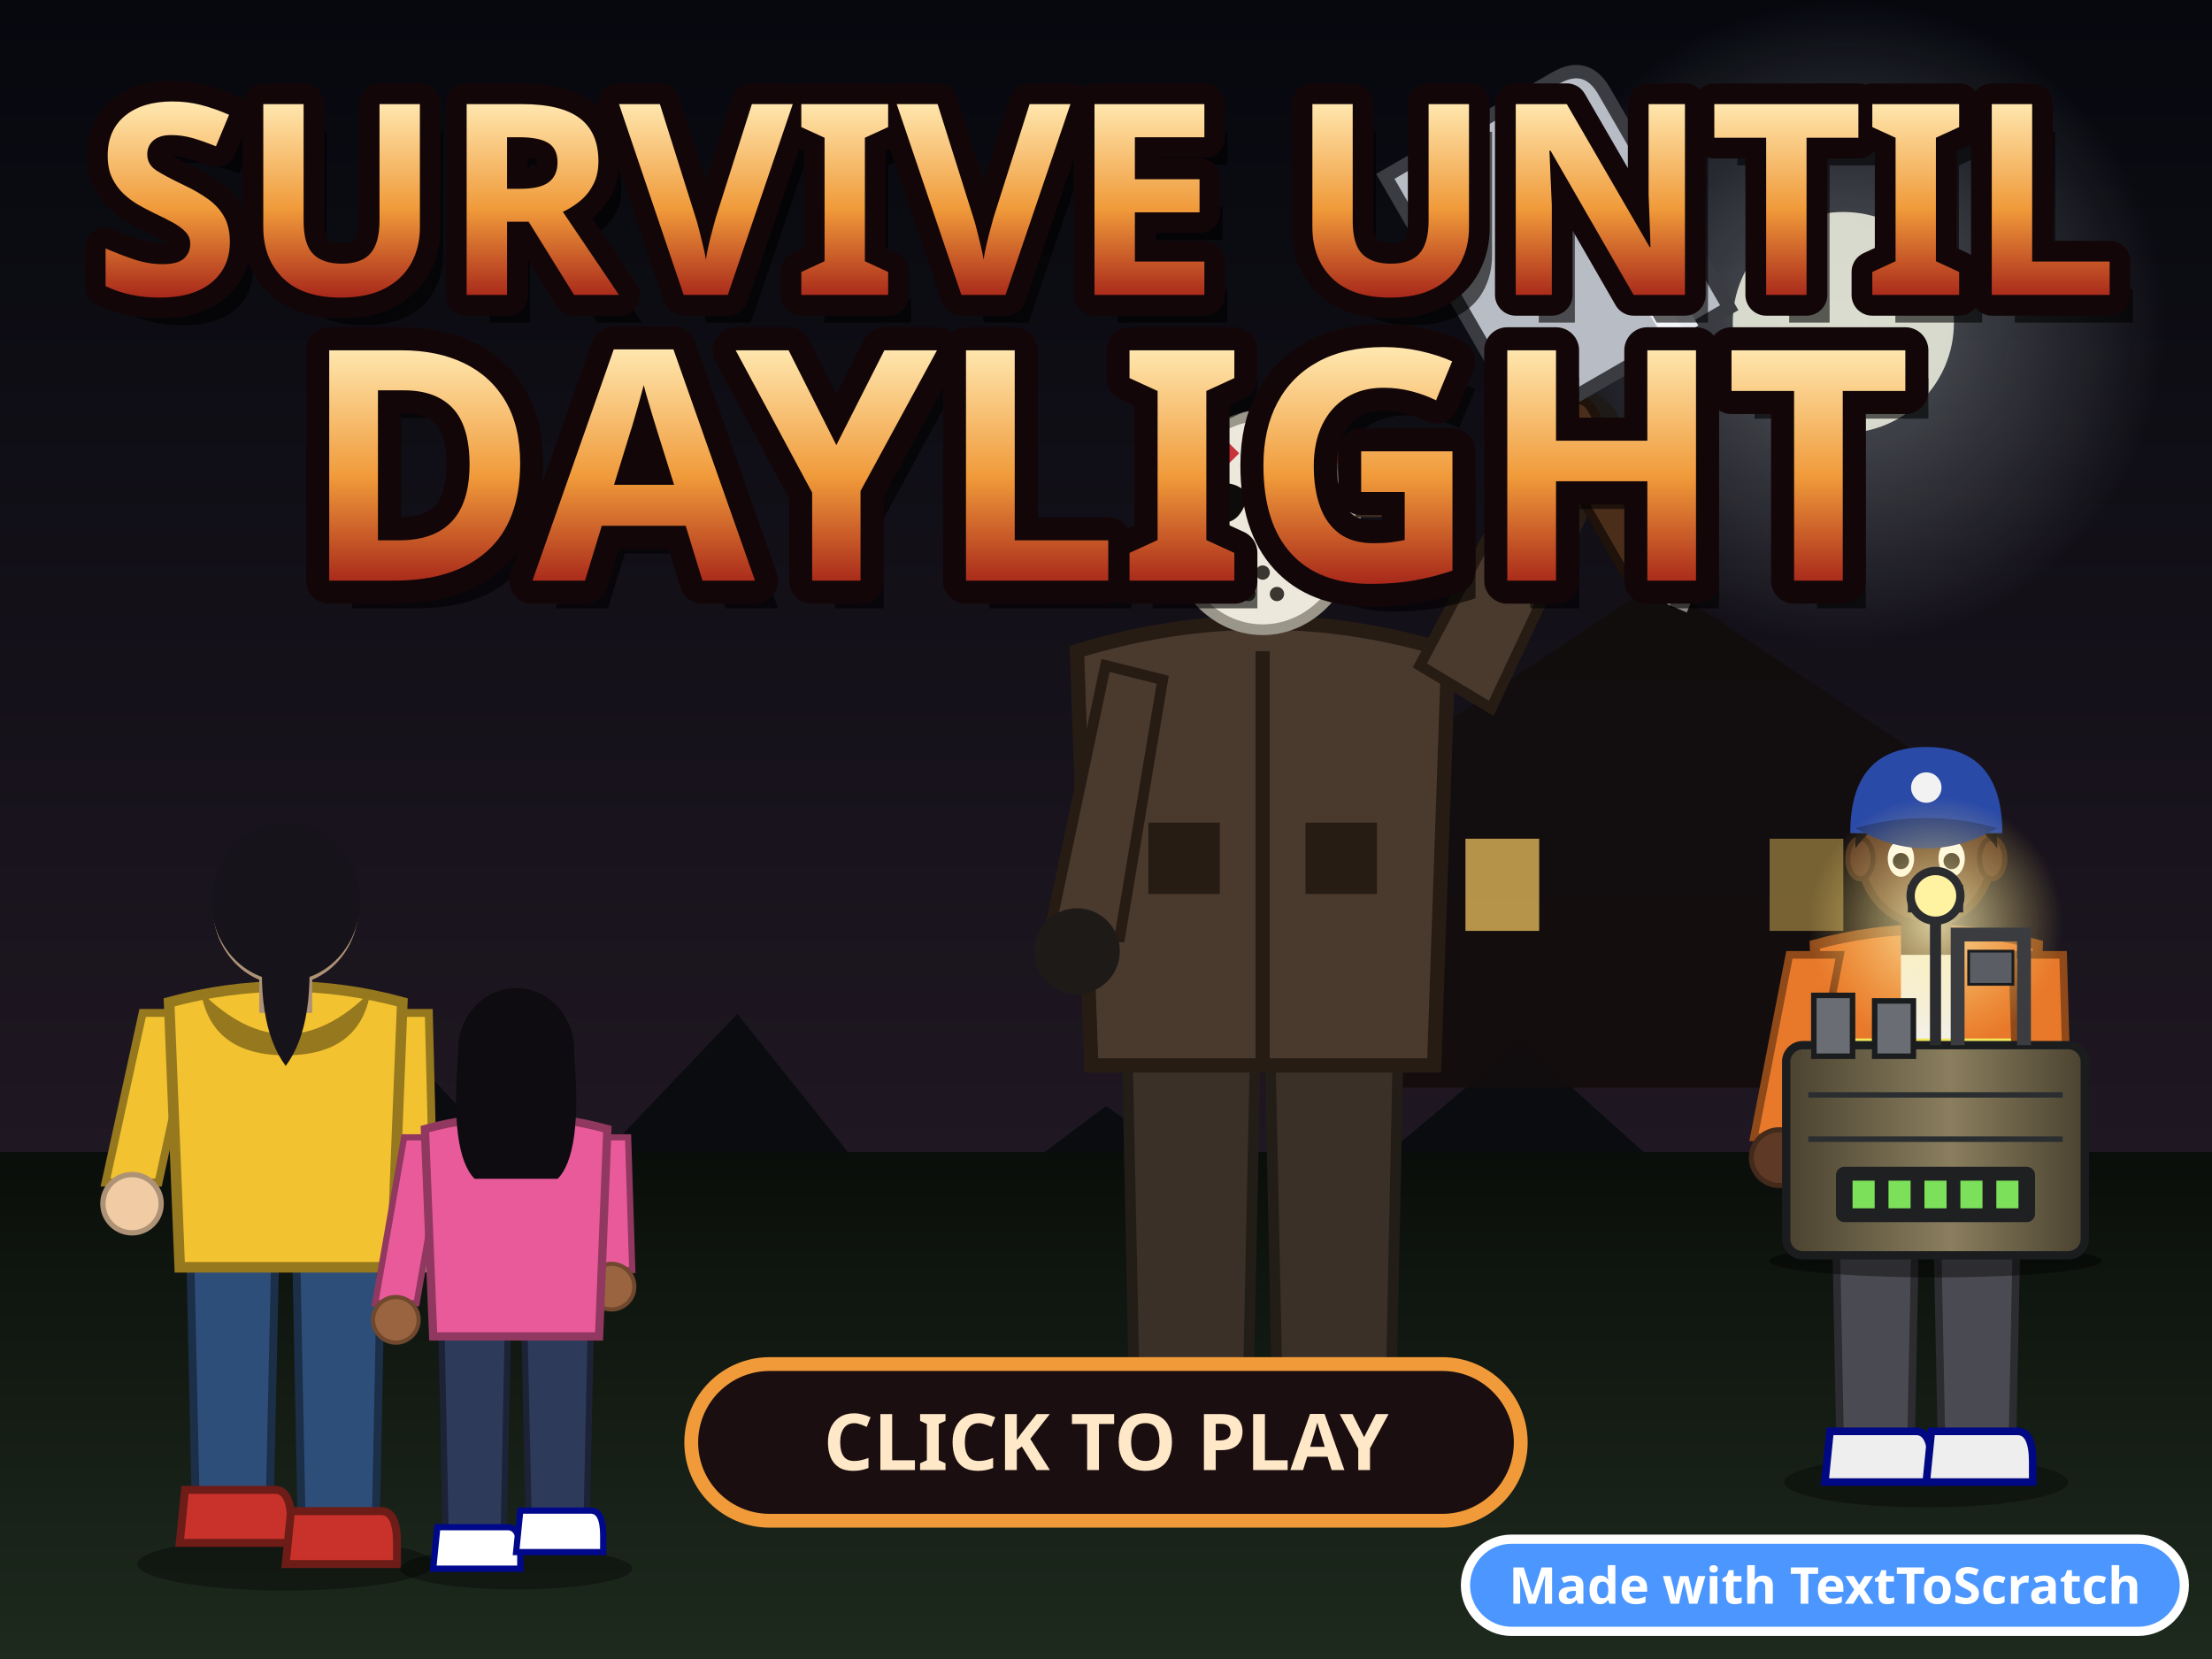
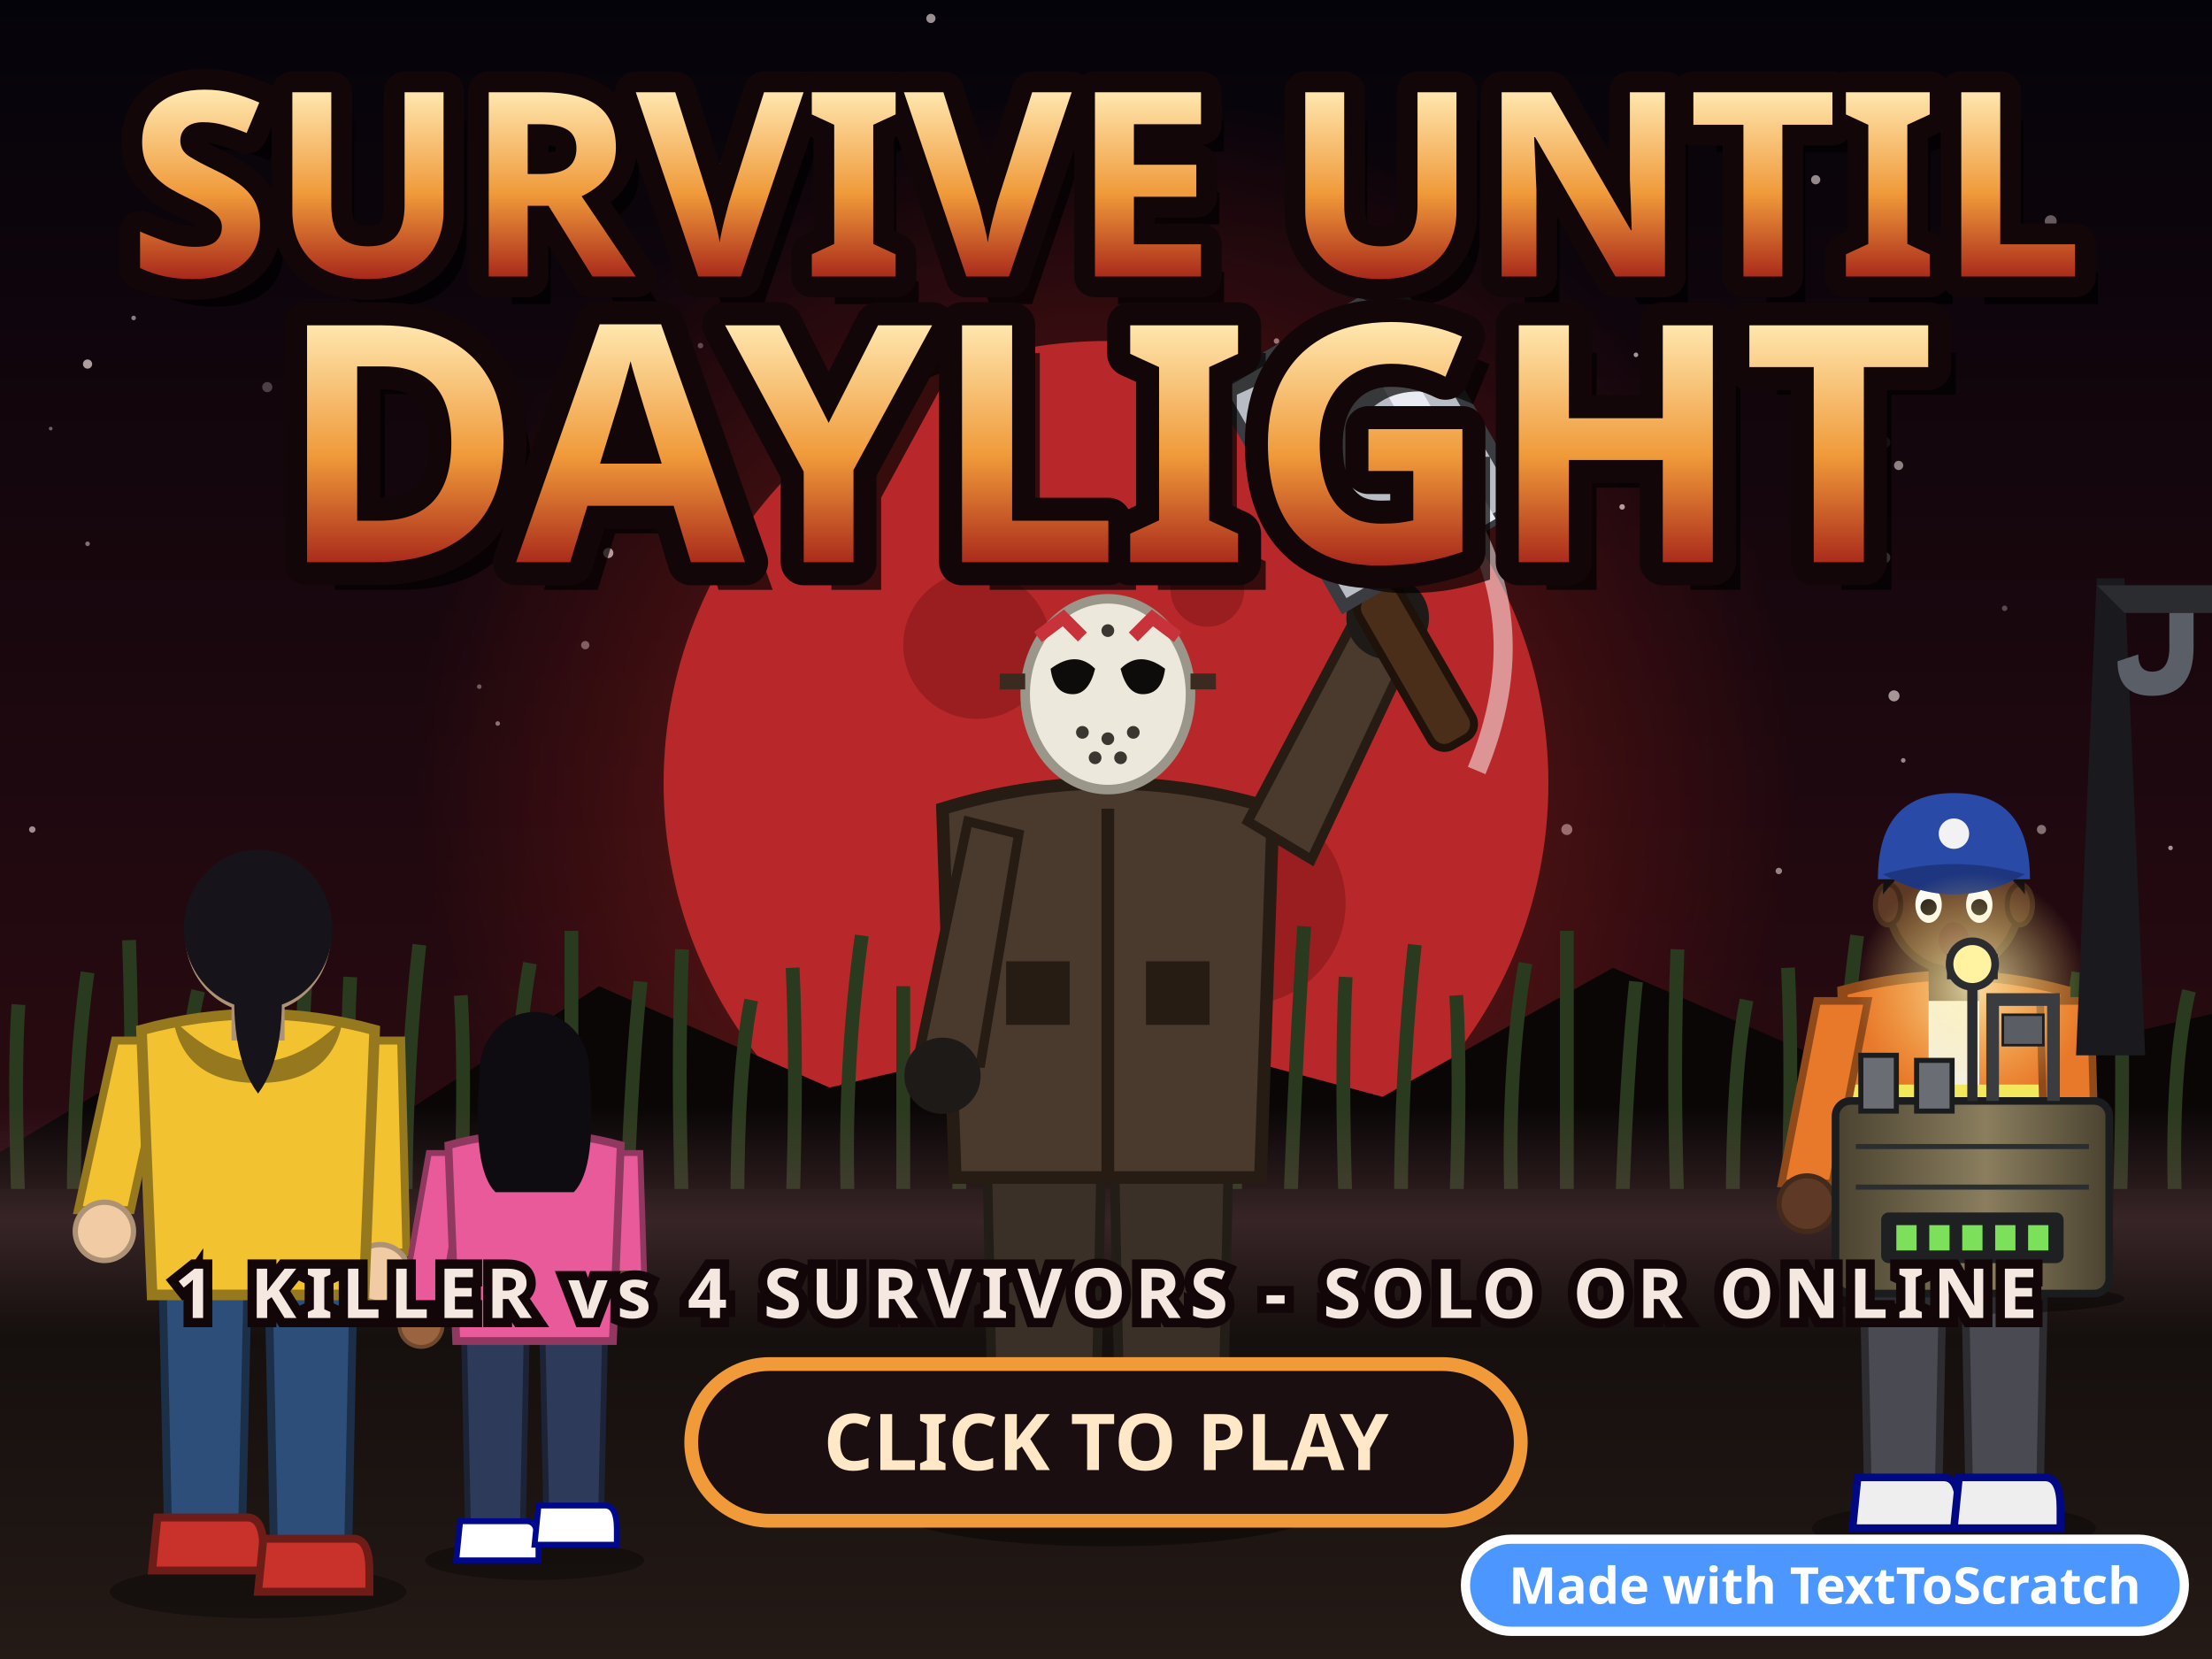
<svg xmlns="http://www.w3.org/2000/svg" width="480" height="360" viewBox="0 0 480 360">
  <defs>
-     <linearGradient id="mbg" x1="0" x2="0" y1="0" y2="1">
-       <stop offset="0" stop-color="#06080E" />
-       <stop offset="1" stop-color="#2A1E2A" />
-     </linearGradient>
-     <radialGradient id="mmo">
-       <stop offset="0" stop-color="#C8D4D8" stop-opacity="0.4" />
-       <stop offset="1" stop-color="#C8D4D8" stop-opacity="0" />
-     </radialGradient>
    <linearGradient id="ttl" x1="0" x2="0" y1="0" y2="1">
      <stop offset="0" stop-color="#FFE8B0" />
      <stop offset=".55" stop-color="#F09A3A" />
      <stop offset="1" stop-color="#A8281A" />
    </linearGradient>
+     <linearGradient id="tsky" x1="0" x2="0" y1="0" y2="1">
+       <stop offset="0" stop-color="#05030A" />
+       <stop offset="1" stop-color="#3A0E14" />
+     </linearGradient>
    <linearGradient id="tg" x1="0" x2="0" y1="0" y2="1">
-       <stop offset="0" stop-color="#0A0E0A" />
-       <stop offset="1" stop-color="#1E2A1E" />
+       <stop offset="0" stop-color="#0E0A0A" />
+       <stop offset="1" stop-color="#241A16" />
+     </linearGradient>
+     <radialGradient id="tmg">
+       <stop offset="0" stop-color="#FF4A2A" stop-opacity="0.45" />
+       <stop offset="1" stop-color="#FF2A1A" stop-opacity="0" />
+     </radialGradient>
+     <linearGradient id="tfog" x1="0" x2="0" y1="0" y2="1">
+       <stop offset="0" stop-color="#6A4448" stop-opacity="0" />
+       <stop offset=".5" stop-color="#6A4448" stop-opacity=".45" />
+       <stop offset="1" stop-color="#6A4448" stop-opacity="0" />
    </linearGradient>
    <linearGradient id="gb" x1="0" x2="1" y1="0" y2="0">
      <stop offset="0" stop-color="#4A4230" />
      <stop offset=".55" stop-color="#8A7E5E" />
      <stop offset="1" stop-color="#4A4230" />
    </linearGradient>
    <radialGradient id="gl">
      <stop offset="0" stop-color="#FFF6C0" stop-opacity="0.8" />
      <stop offset="1" stop-color="#FFE070" stop-opacity="0" />
    </radialGradient>
  </defs>
-   <rect width="480" height="360" fill="url(#mbg)" />
-   <circle cx="400" cy="70" r="70" fill="url(#mmo)" />
-   <circle cx="400" cy="70" r="24" fill="#E8EADA" opacity=".9" />
-   <path d="M0 300 L40 250 L60 270 L90 230 L120 262 L160 220 L200 270 L240 240 L280 268 L330 226 L370 262 L420 232 L480 270 L480 360 L0 360Z" fill="#0A0C10" />
-   <g opacity=".9">
-     <path d="M300 236 h120 v-70 l-60 -40 l-60 40z" fill="#120C0C" />
-     <rect x="318" y="182" width="16" height="20" fill="#F2C860" opacity=".8" />
-     <rect x="384" y="182" width="16" height="20" fill="#F2C860" opacity=".5" />
-   </g>
-   <rect y="250" width="480" height="110" fill="url(#tg)" />
-   <g transform="translate(150 70) scale(1.55)">
+   <rect width="480" height="360" fill="url(#tsky)" />
+   <circle cx="92" cy="115" r="1.1" fill="#E8D8D8" opacity="0.47" />
+   <circle cx="193" cy="194" r="0.5" fill="#E8D8D8" opacity="0.70" />
+   <circle cx="157" cy="36" r="1.0" fill="#E8D8D8" opacity="0.54" />
+   <circle cx="127" cy="140" r="0.9" fill="#E8D8D8" opacity="0.44" />
+   <circle cx="409" cy="96" r="1.2" fill="#E8D8D8" opacity="0.26" />
+   <circle cx="386" cy="189" r="0.7" fill="#E8D8D8" opacity="0.59" />
+   <circle cx="471" cy="184" r="0.5" fill="#E8D8D8" opacity="0.67" />
+   <circle cx="137" cy="18" r="0.4" fill="#E8D8D8" opacity="0.38" />
+   <circle cx="310" cy="40" r="0.8" fill="#E8D8D8" opacity="0.50" />
+   <circle cx="58" cy="84" r="1.1" fill="#E8D8D8" opacity="0.28" />
+   <circle cx="413" cy="165" r="0.5" fill="#E8D8D8" opacity="0.61" />
+   <circle cx="406" cy="49" r="0.6" fill="#E8D8D8" opacity="0.72" />
+   <circle cx="155" cy="160" r="1.2" fill="#E8D8D8" opacity="0.54" />
+   <circle cx="108" cy="157" r="0.5" fill="#E8D8D8" opacity="0.52" />
+   <circle cx="230" cy="149" r="1.3" fill="#E8D8D8" opacity="0.32" />
+   <circle cx="208" cy="171" r="0.7" fill="#E8D8D8" opacity="0.39" />
+   <circle cx="292" cy="20" r="1.0" fill="#E8D8D8" opacity="0.28" />
+   <circle cx="65" cy="35" r="0.9" fill="#E8D8D8" opacity="0.36" />
+   <circle cx="39" cy="41" r="1.2" fill="#E8D8D8" opacity="0.47" />
+   <circle cx="99" cy="24" r="0.8" fill="#E8D8D8" opacity="0.37" />
+   <circle cx="412" cy="101" r="1.0" fill="#E8D8D8" opacity="0.58" />
+   <circle cx="277" cy="74" r="0.6" fill="#E8D8D8" opacity="0.58" />
+   <circle cx="378" cy="53" r="0.6" fill="#E8D8D8" opacity="0.55" />
+   <circle cx="19" cy="118" r="0.5" fill="#E8D8D8" opacity="0.51" />
+   <circle cx="7" cy="180" r="0.7" fill="#E8D8D8" opacity="0.64" />
+   <circle cx="435" cy="51" r="0.4" fill="#E8D8D8" opacity="0.56" />
+   <circle cx="11" cy="93" r="0.4" fill="#E8D8D8" opacity="0.43" />
+   <circle cx="152" cy="75" r="0.6" fill="#E8D8D8" opacity="0.33" />
+   <circle cx="104" cy="149" r="0.5" fill="#E8D8D8" opacity="0.41" />
+   <circle cx="394" cy="39" r="1.0" fill="#E8D8D8" opacity="0.63" />
+   <circle cx="268" cy="102" r="1.0" fill="#E8D8D8" opacity="0.34" />
+   <circle cx="256" cy="58" r="1.2" fill="#E8D8D8" opacity="0.44" />
+   <circle cx="244" cy="97" r="0.4" fill="#E8D8D8" opacity="0.60" />
+   <circle cx="402" cy="123" r="1.2" fill="#E8D8D8" opacity="0.32" />
+   <circle cx="304" cy="131" r="0.9" fill="#E8D8D8" opacity="0.59" />
+   <circle cx="411" cy="151" r="1.2" fill="#E8D8D8" opacity="0.68" />
+   <circle cx="445" cy="48" r="1.3" fill="#E8D8D8" opacity="0.41" />
+   <circle cx="443" cy="180" r="1.0" fill="#E8D8D8" opacity="0.50" />
+   <circle cx="221" cy="133" r="0.6" fill="#E8D8D8" opacity="0.68" />
+   <circle cx="29" cy="69" r="0.5" fill="#E8D8D8" opacity="0.57" />
+   <circle cx="321" cy="150" r="0.7" fill="#E8D8D8" opacity="0.36" />
+   <circle cx="132" cy="120" r="1.1" fill="#E8D8D8" opacity="0.74" />
+   <circle cx="70" cy="46" r="1.0" fill="#E8D8D8" opacity="0.56" />
+   <circle cx="355" cy="77" r="0.5" fill="#E8D8D8" opacity="0.69" />
+   <circle cx="455" cy="153" r="0.9" fill="#E8D8D8" opacity="0.69" />
+   <circle cx="177" cy="136" r="1.1" fill="#E8D8D8" opacity="0.73" />
+   <circle cx="299" cy="84" r="0.8" fill="#E8D8D8" opacity="0.45" />
+   <circle cx="43" cy="22" r="0.7" fill="#E8D8D8" opacity="0.54" />
+   <circle cx="340" cy="180" r="1.2" fill="#E8D8D8" opacity="0.53" />
+   <circle cx="101" cy="72" r="1.1" fill="#E8D8D8" opacity="0.53" />
+   <circle cx="202" cy="4" r="1.0" fill="#E8D8D8" opacity="0.65" />
+   <circle cx="168" cy="91" r="1.1" fill="#E8D8D8" opacity="0.34" />
+   <circle cx="342" cy="85" r="0.8" fill="#E8D8D8" opacity="0.37" />
+   <circle cx="247" cy="47" r="1.1" fill="#E8D8D8" opacity="0.34" />
+   <circle cx="352" cy="110" r="0.6" fill="#E8D8D8" opacity="0.75" />
+   <circle cx="19" cy="79" r="1.0" fill="#E8D8D8" opacity="0.72" />
+   <circle cx="435" cy="132" r="0.6" fill="#E8D8D8" opacity="0.31" />
+   <circle cx="409" cy="121" r="1.2" fill="#E8D8D8" opacity="0.73" />
+   <circle cx="224" cy="50" r="0.8" fill="#E8D8D8" opacity="0.35" />
+   <circle cx="170" cy="137" r="0.6" fill="#E8D8D8" opacity="0.56" />
+   <circle cx="240" cy="170" r="150" fill="url(#tmg)" />
+   <circle cx="240" cy="170" r="96" fill="#B8282A" />
+   <circle cx="212" cy="140" r="16" fill="#9A1E20" />
+   <circle cx="270" cy="196" r="22" fill="#9A1E20" />
+   <circle cx="262" cy="128" r="8" fill="#9A1E20" />
+   <path d="M0 250 L40 226 L90 240 L130 214 L180 236 L240 222 L300 238 L350 210 L410 236 L480 220 L480 360 L0 360Z" fill="#0A0606" />
+   <path d="M4 262 q-1 -30 0 -44" stroke="#2A3A1E" stroke-width="3" fill="none" />
+   <path d="M16 262 q0 -30 3 -51" stroke="#2A3A1E" stroke-width="3" fill="none" />
+   <path d="M28 262 q1 -30 0 -58" stroke="#2A3A1E" stroke-width="3" fill="none" />
+   <path d="M40 262 q-1 -30 3 -47" stroke="#2A3A1E" stroke-width="3" fill="none" />
+   <path d="M52 262 q0 -30 0 -54" stroke="#2A3A1E" stroke-width="3" fill="none" />
+   <path d="M64 262 q1 -30 3 -61" stroke="#2A3A1E" stroke-width="3" fill="none" />
+   <path d="M76 262 q-1 -30 0 -50" stroke="#2A3A1E" stroke-width="3" fill="none" />
+   <path d="M88 262 q0 -30 3 -57" stroke="#2A3A1E" stroke-width="3" fill="none" />
+   <path d="M100 262 q1 -30 0 -46" stroke="#2A3A1E" stroke-width="3" fill="none" />
+   <path d="M112 262 q-1 -30 3 -53" stroke="#2A3A1E" stroke-width="3" fill="none" />
+   <path d="M124 262 q0 -30 0 -60" stroke="#2A3A1E" stroke-width="3" fill="none" />
+   <path d="M136 262 q1 -30 3 -49" stroke="#2A3A1E" stroke-width="3" fill="none" />
+   <path d="M148 262 q-1 -30 0 -56" stroke="#2A3A1E" stroke-width="3" fill="none" />
+   <path d="M160 262 q0 -30 3 -45" stroke="#2A3A1E" stroke-width="3" fill="none" />
+   <path d="M172 262 q1 -30 0 -52" stroke="#2A3A1E" stroke-width="3" fill="none" />
+   <path d="M184 262 q-1 -30 3 -59" stroke="#2A3A1E" stroke-width="3" fill="none" />
+   <path d="M196 262 q0 -30 0 -48" stroke="#2A3A1E" stroke-width="3" fill="none" />
+   <path d="M208 262 q1 -30 3 -55" stroke="#2A3A1E" stroke-width="3" fill="none" />
+   <path d="M220 262 q-1 -30 0 -44" stroke="#2A3A1E" stroke-width="3" fill="none" />
+   <path d="M232 262 q0 -30 3 -51" stroke="#2A3A1E" stroke-width="3" fill="none" />
+   <path d="M244 262 q1 -30 0 -58" stroke="#2A3A1E" stroke-width="3" fill="none" />
+   <path d="M256 262 q-1 -30 3 -47" stroke="#2A3A1E" stroke-width="3" fill="none" />
+   <path d="M268 262 q0 -30 0 -54" stroke="#2A3A1E" stroke-width="3" fill="none" />
+   <path d="M280 262 q1 -30 3 -61" stroke="#2A3A1E" stroke-width="3" fill="none" />
+   <path d="M292 262 q-1 -30 0 -50" stroke="#2A3A1E" stroke-width="3" fill="none" />
+   <path d="M304 262 q0 -30 3 -57" stroke="#2A3A1E" stroke-width="3" fill="none" />
+   <path d="M316 262 q1 -30 0 -46" stroke="#2A3A1E" stroke-width="3" fill="none" />
+   <path d="M328 262 q-1 -30 3 -53" stroke="#2A3A1E" stroke-width="3" fill="none" />
+   <path d="M340 262 q0 -30 0 -60" stroke="#2A3A1E" stroke-width="3" fill="none" />
+   <path d="M352 262 q1 -30 3 -49" stroke="#2A3A1E" stroke-width="3" fill="none" />
+   <path d="M364 262 q-1 -30 0 -56" stroke="#2A3A1E" stroke-width="3" fill="none" />
+   <path d="M376 262 q0 -30 3 -45" stroke="#2A3A1E" stroke-width="3" fill="none" />
+   <path d="M388 262 q1 -30 0 -52" stroke="#2A3A1E" stroke-width="3" fill="none" />
+   <path d="M400 262 q-1 -30 3 -59" stroke="#2A3A1E" stroke-width="3" fill="none" />
+   <path d="M412 262 q0 -30 0 -48" stroke="#2A3A1E" stroke-width="3" fill="none" />
+   <path d="M424 262 q1 -30 3 -55" stroke="#2A3A1E" stroke-width="3" fill="none" />
+   <path d="M436 262 q-1 -30 0 -44" stroke="#2A3A1E" stroke-width="3" fill="none" />
+   <path d="M448 262 q0 -30 3 -51" stroke="#2A3A1E" stroke-width="3" fill="none" />
+   <path d="M460 262 q1 -30 0 -58" stroke="#2A3A1E" stroke-width="3" fill="none" />
+   <path d="M472 262 q-1 -30 3 -47" stroke="#2A3A1E" stroke-width="3" fill="none" />
+   <rect y="258" width="480" height="102" fill="url(#tg)" />
+   <rect y="240" width="480" height="50" fill="url(#tfog)" />
+   <g transform="translate(130 112) scale(1.38)">
    <ellipse cx="80" cy="156" rx="34" ry="6" fill="#000" opacity=".4" />
    <path d="M61 100 h18 l-1 48 h-16z" fill="#3A3028" stroke="#231d18" stroke-width="1.5" />
    <path d="M60 146 h20 q3 0 3 6 v4 h-23z" fill="#1A1410" />
    <path d="M81 100 h18 l-1 48 h-16z" fill="#3A3028" stroke="#231d18" stroke-width="1.5" />
    <path d="M80 146 h20 q3 0 3 6 v4 h-23z" fill="#1A1410" />
    <path d="M54 46 Q80 38 106 46 L104 104 H56 Z" fill="#4A3A2E" stroke="#261C14" stroke-width="2" />
    <path d="M80 46 V104" stroke="#261C14" stroke-width="2" />
    <rect x="64" y="70" width="10" height="10" fill="#261C14" />
    <rect x="86" y="70" width="10" height="10" fill="#261C14" />
    <ellipse cx="80" cy="28" rx="13" ry="15" fill="#ECE8DC" stroke="#9A968A" stroke-width="1.5" />
    <path d="M71 24 q4 -3 7 0 q-1 4 -3.5 4 q-3 0 -3.5 -4z M89 24 q-4 -3 -7 0 q1 4 3.5 4 q3 0 3.5 -4z" fill="#0E0C0A" />
    <g fill="#3A3630">
      <circle cx="76" cy="34" r="1" />
      <circle cx="80" cy="35" r="1" />
      <circle cx="84" cy="34" r="1" />
      <circle cx="78" cy="38" r="1" />
      <circle cx="82" cy="38" r="1" />
      <circle cx="80" cy="18" r="1" />
    </g>
    <path d="M69 19 l4 -3 l3 3 M91 19 l-4 -3 l-3 3" stroke="#C8323A" stroke-width="2" fill="none" />
    <path d="M67 26 h-4 M93 26 h4" stroke="#3A2A20" stroke-width="2.5" />
    <path d="M58 48 l-8 38 h10 l6 -36z" fill="#4A3A2E" stroke="#261C14" stroke-width="1.5" />
    <circle cx="54" cy="88" r="6" fill="#1E1A18" />
    <path d="M102 48 l18 -34 l8 6 l-16 34z" fill="#4A3A2E" stroke="#261C14" stroke-width="1.5" />
    <circle cx="124" cy="16" r="6.5" fill="#1E1A18" />
    <g transform="translate(124 16) rotate(-30) scale(1.25)">
      <rect x="-3" y="-4" width="6" height="22" rx="2" fill="#4A2E1A" stroke="#1E120A" />
      <path d="M-4 -4 v-32 h22 q4 0 4 4 v28z" fill="#B8BCC4" stroke="#3A3C42" stroke-width="1.5" />
      <path d="M14 -36 q4 0 4 4 v28 h-4z" fill="#E8ECF2" />
      <circle cx="2" cy="-30" r="2.4" fill="#3A3C42" />
    </g>
    <path d="M134 -4 q14 20 4 44" stroke="#FFF" stroke-width="3" opacity=".5" fill="none" />
  </g>
-   <g transform="translate(-30 160) scale(1.15)">
+   <g transform="translate(-36 166) scale(1.15)">
    <ellipse cx="80" cy="156" rx="28" ry="5" fill="#000" opacity=".35" />
    <path d="M53 52 L63 52 L56 84 L46 84Z" fill="#F2C230" stroke="#96781e" stroke-width="1.5" />
    <circle cx="51" cy="88" r="5.5" fill="#F0CBA4" stroke="#ad9276" />
    <path d="M97 52 L107 52 L108 92 L98 92Z" fill="#F2C230" stroke="#96781e" stroke-width="1.5" />
    <circle cx="103" cy="96" r="5.5" fill="#F0CBA4" stroke="#ad9276" />
    <path d="M62 98 h16 l-1 46 h-14z" fill="#2E4E7A" stroke="#1c2f49" stroke-width="1.5" />
    <path d="M61 142 h17 q3 0 3 6 v4 h-21z" fill="#C8322A" stroke="#6e1c17" stroke-width="1.5" />
    <path d="M82 98 h16 l-1 50 h-14z" fill="#2E4E7A" stroke="#1c2f49" stroke-width="1.5" />
    <path d="M81 146 h17 q3 0 3 6 v4 h-21z" fill="#C8322A" stroke="#6e1c17" stroke-width="1.5" />
    <path d="M58 50 Q80 44 102 50 L100 100 H60 Z" fill="#F2C230" stroke="#96781e" stroke-width="2" />
    <path d="M64 48 q16 16 32 0 q-2 12 -16 12 q-14 0 -16 -12z" fill="#96781e" />
    <rect x="75" y="42" width="10" height="10" fill="#ad9276" />
    <ellipse cx="80" cy="32" rx="13" ry="14" fill="#F0CBA4" stroke="#ad9276" stroke-width="1.5" />
    <ellipse cx="80" cy="31" rx="14" ry="15" fill="#16141A" />
    <path d="M76 36 q-2 18 4 26 q6 -8 4 -26z" fill="#16141A" />
  </g>
-   <g transform="translate(330 150) scale(1.1)">
+   <g transform="translate(336 160) scale(1.1)">
    <ellipse cx="80" cy="156" rx="28" ry="5" fill="#000" opacity=".35" />
    <path d="M62 98 h16 l-1 50 h-14z" fill="#4A4A52" stroke="#2c2c31" stroke-width="1.5" />
    <path d="M61 146 h17 q3 0 3 6 v4 h-21z" fill="#EEE" stroke="#000883" stroke-width="1.5" />
    <path d="M82 98 h16 l-1 50 h-14z" fill="#4A4A52" stroke="#2c2c31" stroke-width="1.5" />
    <path d="M81 146 h17 q3 0 3 6 v4 h-21z" fill="#EEE" stroke="#000883" stroke-width="1.5" />
    <path d="M58 50 Q80 44 102 50 L100 100 H60 Z" fill="#E8782A" stroke="#904a1a" stroke-width="2" />
    <path d="M75 50 h10 v54 h-10z" fill="#F2F2F2" />
    <path d="M60 70 h40" stroke="#F2E85A" stroke-width="3" />
    <path d="M60 82 h40" stroke="#F2E85A" stroke-width="3" />
    <rect x="75" y="42" width="10" height="10" fill="#442a1b" />
    <ellipse cx="80" cy="32" rx="13" ry="14" fill="#5E3A26" stroke="#442a1b" stroke-width="1.5" />
    <ellipse cx="67" cy="33" rx="2.5" ry="4" fill="#5E3A26" stroke="#442a1b" />
    <ellipse cx="93" cy="33" rx="2.5" ry="4" fill="#5E3A26" stroke="#442a1b" />
    <ellipse cx="75" cy="33" rx="2.6" ry="3.6" fill="#FFF" />
    <ellipse cx="85" cy="33" rx="2.6" ry="3.6" fill="#FFF" />
    <circle cx="75" cy="33.5" r="1.6" fill="#1A1414" />
    <circle cx="85" cy="33.5" r="1.6" fill="#1A1414" />
    <path d="M72 28 l5 -2 M88 28 l-5 -2" stroke="#120e0e" stroke-width="1.8" stroke-linecap="round" />
    <ellipse cx="80" cy="40" rx="3" ry="3.5" fill="#5A2A22" />
    <path d="M66 31 q0 -17 14 -17 q14 0 14 17 q-6 -8 -14 -8 q-8 0 -14 8z" fill="#141010" />
    <path d="M65 28 q0 -17 15 -17 q15 0 15 17z" fill="#2A4AA8" />
    <path d="M66 27 q14 -4 28 0 q-14 8 -28 0z" fill="#1E3680" />
    <circle cx="80" cy="19" r="3" fill="#F2F2F2" />
    <path d="M53 52 L63 52 L56 88 L46 88Z" fill="#E8782A" stroke="#904a1a" stroke-width="1.5" />
    <circle cx="51" cy="92" r="5.5" fill="#5E3A26" stroke="#442a1b" />
    <path d="M97 52 L107 52 L108 88 L98 88Z" fill="#E8782A" stroke="#904a1a" stroke-width="1.5" />
    <circle cx="103" cy="92" r="5.5" fill="#5E3A26" stroke="#442a1b" />
  </g>
-   <g transform="translate(40 200) scale(0.9)">
+   <g transform="translate(48 206) scale(0.85)">
    <ellipse cx="80" cy="156" rx="28" ry="5" fill="#000" opacity=".35" />
    <path d="M53 52 L63 52 L56 92 L46 92Z" fill="#E85A9A" stroke="#90385f" stroke-width="1.5" />
    <circle cx="51" cy="96" r="5.5" fill="#9A6440" stroke="#6f482e" />
    <path d="M97 52 L107 52 L108 84 L98 84Z" fill="#E85A9A" stroke="#90385f" stroke-width="1.5" />
    <circle cx="103" cy="88" r="5.5" fill="#9A6440" stroke="#6f482e" />
    <path d="M62 98 h16 l-1 50 h-14z" fill="#2E3A5A" stroke="#1c2336" stroke-width="1.5" />
    <path d="M61 146 h17 q3 0 3 6 v4 h-21z" fill="#FFF" stroke="#00088c" stroke-width="1.5" />
    <path d="M82 98 h16 l-1 46 h-14z" fill="#2E3A5A" stroke="#1c2336" stroke-width="1.5" />
    <path d="M81 142 h17 q3 0 3 6 v4 h-21z" fill="#FFF" stroke="#00088c" stroke-width="1.5" />
    <path d="M58 50 Q80 44 102 50 L100 100 H60 Z" fill="#E85A9A" stroke="#90385f" stroke-width="2" />
    <rect x="75" y="42" width="10" height="10" fill="#6f482e" />
    <ellipse cx="80" cy="32" rx="13" ry="14" fill="#9A6440" stroke="#6f482e" stroke-width="1.5" />
    <ellipse cx="80" cy="31" rx="14" ry="15" fill="#0E0C10" />
    <path d="M66 32 q-2 24 4 30 h20 q6 -6 4 -30z" fill="#0E0C10" />
  </g>
-   <g transform="translate(372 180) scale(0.6)">
+   <g transform="translate(384 196) scale(0.55)">
    <defs>
      <linearGradient id="gb" x1="0" x2="1" y1="0" y2="0">
        <stop offset="0" stop-color="#4A4230" />
        <stop offset=".55" stop-color="#8A7E5E" />
        <stop offset="1" stop-color="#4A4230" />
      </linearGradient>
      <radialGradient id="gl">
        <stop offset="0" stop-color="#FFF6C0" stop-opacity="0.8" />
        <stop offset="1" stop-color="#FFE070" stop-opacity="0" />
      </radialGradient>
    </defs>
    <circle cx="80" cy="34" r="46" fill="url(#gl)" />
    <ellipse cx="80" cy="156" rx="60" ry="6" fill="#000" opacity=".4" />
    <rect x="26" y="78" width="108" height="76" rx="6" fill="url(#gb)" stroke="#1A1C1E" stroke-width="3" />
    <rect x="36" y="60" width="14" height="22" fill="#6A6E74" stroke="#1A1C1E" stroke-width="2" />
    <rect x="58" y="62" width="14" height="20" fill="#6A6E74" stroke="#1A1C1E" stroke-width="2" />
    <path d="M88 78 v-40 h24 v40" fill="none" stroke="#3A3C40" stroke-width="5" />
    <rect x="92" y="44" width="16" height="12" fill="#5A5E64" stroke="#1A1C1E" />
    <rect x="70" y="20" width="20" height="10" fill="#2A2C30" />
    <path d="M80 30 v48" stroke="#2A2C30" stroke-width="4" />
    <circle cx="80" cy="24" r="9" fill="#FFF2A0" stroke="#2A2C30" stroke-width="3" />
    <path d="M34 96 h92 M34 112 h92" stroke="#2A2E30" stroke-width="2" />
    <rect x="44" y="122" width="72" height="20" rx="3" fill="#1E2022" />
    <rect x="50" y="127" width="8" height="10" fill="#7CE05A" />
    <rect x="63" y="127" width="8" height="10" fill="#7CE05A" />
    <rect x="76" y="127" width="8" height="10" fill="#7CE05A" />
    <rect x="89" y="127" width="8" height="10" fill="#7CE05A" />
    <rect x="102" y="127" width="8" height="10" fill="#7CE05A" />
  </g>
-   <text x="245" y="70" font-family="Marker" font-weight="bold" font-size="58" text-anchor="middle" fill="#000" opacity=".6">SURVIVE UNTIL</text>
-   <text x="240" y="64" font-family="Marker" font-weight="bold" font-size="58" text-anchor="middle" fill="url(#ttl)" stroke="#120608" stroke-width="9" paint-order="stroke" stroke-linejoin="round">SURVIVE UNTIL</text>
-   <text x="245" y="132" font-family="Marker" font-weight="bold" font-size="70" text-anchor="middle" fill="#000" opacity=".6">DAYLIGHT</text>
-   <text x="240" y="126" font-family="Marker" font-weight="bold" font-size="70" text-anchor="middle" fill="url(#ttl)" stroke="#120608" stroke-width="10" paint-order="stroke" stroke-linejoin="round">DAYLIGHT</text>
+   <g transform="translate(398 112) scale(0.75)">
+     <path d="M70 156 L76 18 L84 18 L90 156Z" fill="#1A1A1E" />
+     <path d="M76 20 h34 v8 h-26" fill="#2A2C30" />
+     <path d="M104 28 v10 q0 14 -12 14 q-10 0 -10 -10 l6 -2 q0 5 4 5 q5 0 5 -7 v-10z" fill="#5A5E66" />
+   </g>
+   <text x="245" y="66" font-family="Marker" font-weight="bold" font-size="56" text-anchor="middle" fill="#000" opacity=".7">SURVIVE UNTIL</text>
+   <text x="240" y="60" font-family="Marker" font-weight="bold" font-size="56" text-anchor="middle" fill="url(#ttl)" stroke="#120608" stroke-width="9" paint-order="stroke" stroke-linejoin="round">SURVIVE UNTIL</text>
+   <text x="246" y="128" font-family="Marker" font-weight="bold" font-size="72" text-anchor="middle" fill="#000" opacity=".7">DAYLIGHT</text>
+   <text x="240" y="122" font-family="Marker" font-weight="bold" font-size="72" text-anchor="middle" fill="url(#ttl)" stroke="#120608" stroke-width="10" paint-order="stroke" stroke-linejoin="round">DAYLIGHT</text>
+   <text x="240" y="286" font-family="Sans Serif" font-weight="bold" font-size="15" text-anchor="middle" fill="#F4E8E0" stroke="#120608" stroke-width="4" paint-order="stroke" letter-spacing="2">1 KILLER  vs  4 SURVIVORS  -  SOLO OR ONLINE</text>
  <rect x="150" y="296" width="180" height="34" rx="17" fill="#1A0E10" stroke="#F09A3A" stroke-width="3" />
  <text x="240" y="319" font-family="Sans Serif" font-weight="bold" font-size="17" text-anchor="middle" fill="#FFE8C8">CLICK TO PLAY</text>
  <rect x="318" y="334" width="156" height="20" rx="10" fill="#4C97FF" stroke="#FFF" stroke-width="2" />
  <text x="396" y="348" font-family="Sans Serif" font-weight="bold" font-size="11" text-anchor="middle" fill="#FFF">Made with TextToScratch</text>
</svg>
